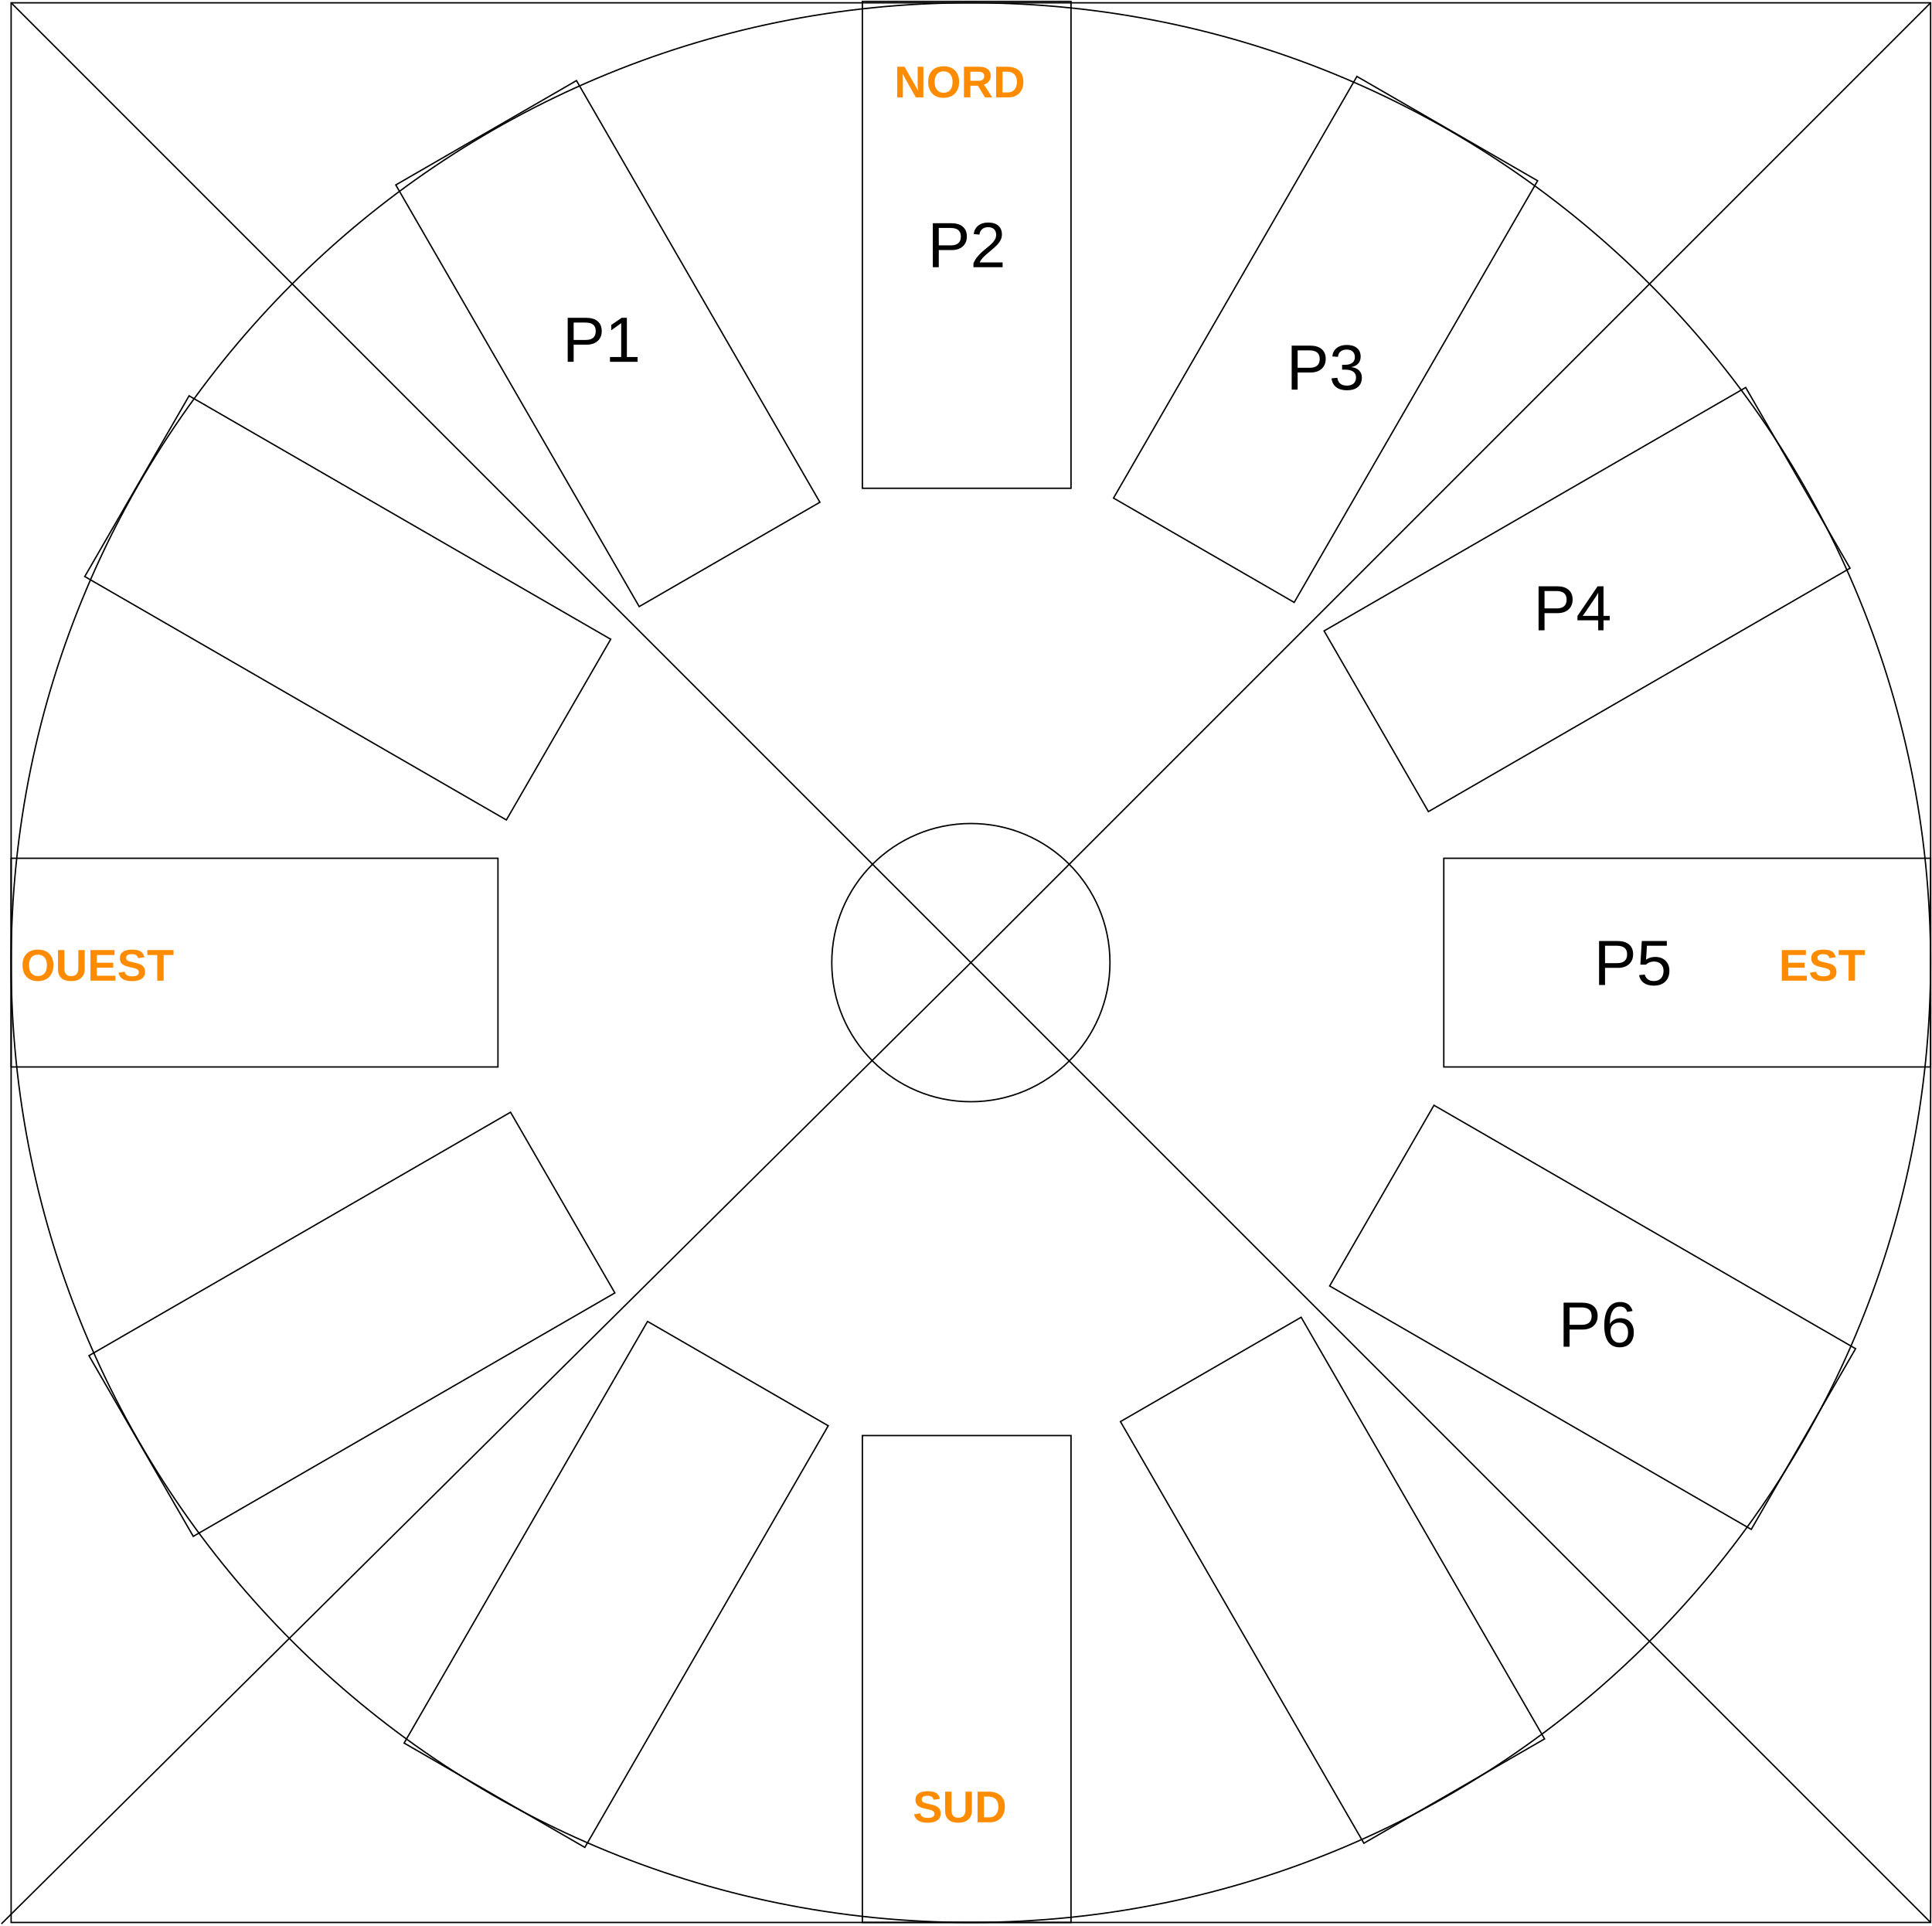
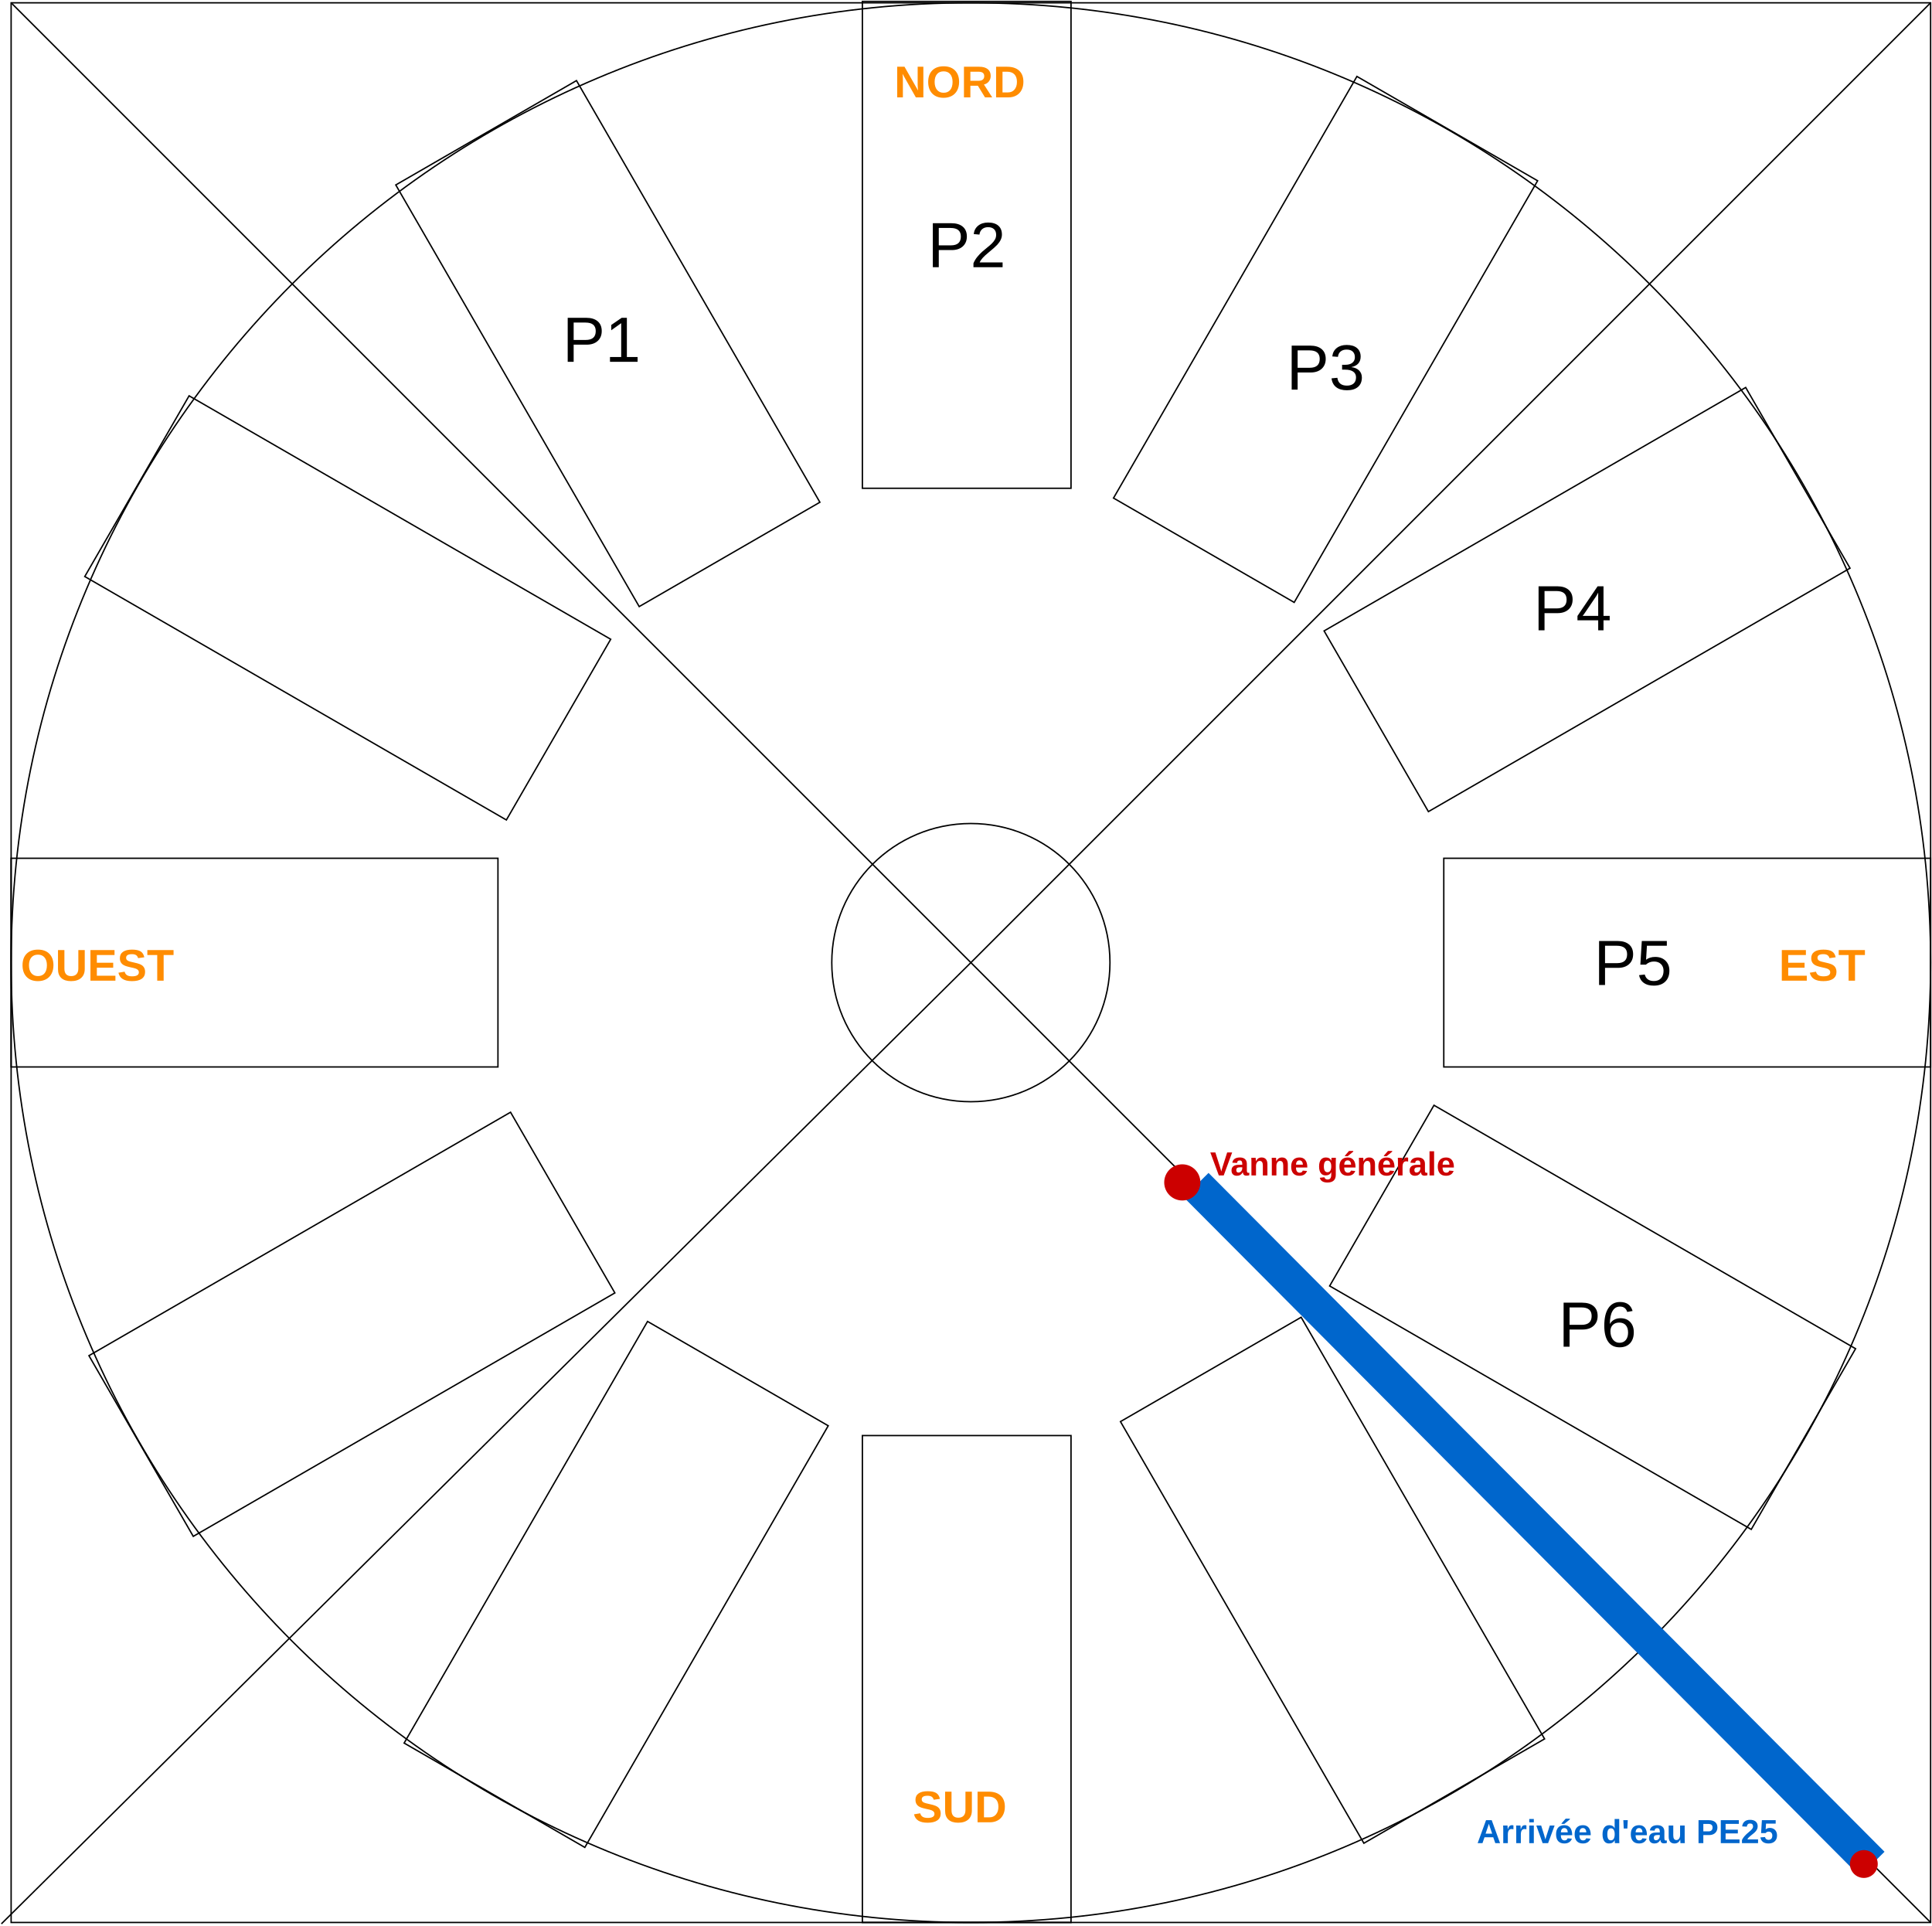
<svg xmlns="http://www.w3.org/2000/svg" viewBox="0 0 1389 1384" data-guides="{&quot;vertical&quot;:[],&quot;horizontal&quot;:[]}">
  <defs>
    <style>
      .terrain {
        fill: transparent;
        stroke: #000000;
        stroke-width: 1;
      }

      .pe25 {
        fill: none;
        stroke: #0066CC;
        stroke-width: 16;
        stroke-linecap: round;
        stroke-linejoin: round;
      }

      .pe25-principal {
        fill: #0066CC;
        stroke: #0066CC;
        stroke-width: 25;
      }

      .vanne {
        fill: #CC0000;
        stroke: none;
      }

      .collecteur {
        fill: #CC0000;
        stroke: #8B0000;
        stroke-width: 3;
      }

      .robinet {
        fill: #008000;
        stroke: #008000;
        stroke-width: 1;
      }

      .label-vanne {
        font-family: Arial;
        font-size: 24px;
        fill: #008000;
      }

      .label-collecteur {
        font-family: Arial;
        font-size: 22px;
        fill: #CC0000;
      }

      .label-eau {
        font-family: Arial;
        font-size: 24px;
        font-weight: bold;
        fill: #0066CC;
      }

      .quartier {
        font-family: Arial;
        font-size: 32px;
        font-weight: bold;
        fill: #FF8C00;
      }
    </style>
  </defs>
  <g id="terrain">
    <path class="terrain" id="tSvg114f3ac8fc0" title="Ellipse 2" d="M698 2C1079.076 2 1388 310.923 1388 692          C1388 1073.076 1079.076 1382 698 1382          C316.923 1382 8 1073.076 8 692          C8 310.923 316.923 2 698 2Z" />
    <path class="terrain" id="tSvgdcd24356a9" title="Rectangle 1" d="M8 2C468 2 928 2 1388 2          C1388 462 1388 922 1388 1382          C928 1382 468 1382 8 1382          C8 922 8 462 8 2Z" />
    <line class="terrain" id="tSvge2f3c9027e" title="QUART2" x1="698" y1="692" x2="1388" y2="1382" />
    <line class="terrain" id="tSvgdccaa349ec" title="QUART3" x1="698" y1="692" x2="1" y2="1383" />
    <line class="terrain" id="tSvg71ea931e4f" title="QUART4" x1="8" y1="2" x2="698" y2="692" />
    <line class="terrain" id="tSvg160b4eea15c" title="QUART1" x1="1388" y1="2" x2="698" y2="692" />
    <path class="terrain" id="tSvgd3f9ea660f" title="P0" d="M620 1C670 1 720 1 770 1          C770 117.667 770 234.333 770 351          C720 351 670 351 620 351          C620 234.333 620 117.667 620 1Z" />
    <path class="terrain" id="tSvg8ec0c5e1ad" title="P1" d="M975.548 54.946          C1018.849 79.946 1062.151 104.946 1105.452 129.946          C1047.119 230.982 988.785 332.018 930.452 433.054          C887.151 408.054 843.849 383.054 800.548 358.054          C858.881 257.018 917.215 155.982 975.548 54.946Z" />
    <path class="terrain" id="tSvg7443e932ae" title="P11" d="M284.548 132.946          C327.849 107.946 371.151 82.946 414.452 57.946          C472.785 158.982 531.119 260.018 589.452 361.054          C546.151 386.054 502.849 411.054 459.548 436.054          C401.215 335.018 342.881 233.982 284.548 132.946Z" />
    <path class="terrain" id="tSvg18c064280a4" title="P8" d="M138.946 1104.452          C113.946 1061.151 88.946 1017.849 63.946 974.548          C164.982 916.215 266.018 857.881 367.054 799.548          C392.054 842.849 417.054 886.151 442.054 929.452          C341.018 987.785 239.982 1046.119 138.946 1104.452Z" />
    <path class="terrain" id="tSvg57b8662222" title="P10" d="M60.946 414.452          C85.946 371.151 110.946 327.849 135.946 284.548          C236.982 342.881 338.018 401.215 439.054 459.548          C414.054 502.849 389.054 546.151 364.054 589.452          C263.018 531.119 161.982 472.785 60.946 414.452Z" />
    <path class="terrain" id="tSvgd7ac58eff5" title="P7" d="M420.452 1328.054          C377.151 1303.054 333.849 1278.054 290.548 1253.054          C348.881 1152.018 407.215 1050.982 465.548 949.946          C508.849 974.946 552.151 999.946 595.452 1024.946          C537.119 1125.982 478.785 1227.018 420.452 1328.054Z" />
    <path class="terrain" id="tSvg10995cc969d" title="P5" d="M1110.452 1250.054          C1067.151 1275.054 1023.849 1300.054 980.548 1325.054          C922.215 1224.018 863.881 1122.982 805.548 1021.946          C848.849 996.946 892.151 971.946 935.452 946.946          C993.785 1047.982 1052.119 1149.018 1110.452 1250.054Z" />
    <path class="terrain" id="tSvgccd884f1ce" title="P4" d="M1334.054 969.548          C1309.054 1012.849 1284.054 1056.151 1259.054 1099.452          C1158.018 1041.119 1056.982 982.785 955.946 924.452          C980.946 881.151 1005.946 837.849 1030.946 794.548          C1131.982 852.881 1233.018 911.215 1334.054 969.548Z" />
    <path class="terrain" id="tSvg7b1d59572c" title="P2" d="M1255.054 278.548          C1280.054 321.849 1305.054 365.151 1330.054 408.452          C1229.018 466.785 1127.982 525.119 1026.946 583.452          C1001.946 540.151 976.946 496.849 951.946 453.548          C1052.982 395.215 1154.018 336.881 1255.054 278.548Z" />
    <path class="terrain" id="tSvg7acda4f5d7" title="P9" d="M8 617C124.667 617 241.333 617 358 617          C358 667 358 717 358 767          C241.333 767 124.667 767 8 767          C8 717 8 667 8 617Z" />
    <path class="terrain" id="tSvg72eedf596c" title="P3" d="M1038 617C1154.667 617 1271.333 617 1388 617          C1388 667 1388 717 1388 767          C1271.333 767 1154.667 767 1038 767          C1038 717 1038 667 1038 617Z" />
    <path class="terrain" id="tSvg123309966f4" title="P6" d="M620 1032C670 1032 720 1032 770 1032          C770 1148.667 770 1265.333 770 1382          C720 1382 670 1382 620 1382          C620 1265.333 620 1148.667 620 1032Z" />
    <g id="labels-parcelles" font-family="Arial" font-size="46" fill="#000000" text-anchor="middle">
      <text x="432.5" y="260.1">P1</text>
      <text x="695" y="192.1">P2</text>
      <text x="953" y="280.1">P3</text>
      <text x="1130.5" y="453.1">P4</text>
      <text x="1174" y="708.1">P5</text>
      <text x="1148.5" y="968.1">P6</text>
    </g>
    <path class="terrain" id="tSvg167272cef4e" title="Ellipse 3" d="M698 592          C753.229 592 798 636.771 798 692          C798 747.229 753.229 792 698 792          C642.771 792 598 747.229 598 692          C598 636.771 642.771 592 698 592Z" />
    <text x="690" y="70" class="quartier" text-anchor="middle">NORD</text>
    <text x="1310" y="705" class="quartier" text-anchor="middle">EST</text>
    <text x="690" y="1310" class="quartier" text-anchor="middle">SUD</text>
    <text x="70" y="705" class="quartier" text-anchor="middle">OUEST</text>
  </g>
-   <g id="etape-1" data-etape="1" data-description="Arrivée PE25 et vanne générale" style="display:none">
+   <g id="etape-1" data-etape="1" data-description="Arrivée PE25 et vanne générale">
    <line class="pe25-principal" id="pe25-arrivee" x1="1346" y1="1340" x2="860" y2="852" />
    <circle class="vanne" cx="1340" cy="1340" r="10" />
    <circle class="vanne" cx="850" cy="850" r="13" />
    <text x="1170" y="1325" class="label-eau" text-anchor="middle">
      Arrivée d'eau PE25
    </text>
    <text x="870" y="845" font-family="Arial" font-size="24" font-weight="bold" fill="#CC0000">
      Vanne générale
    </text>
  </g>
  <g id="etape-2" data-etape="2" data-description="Départ PE25 vers le collecteur AQ1" style="display:none">
    <line class="pe25" id="pe25-vers-aq1" x1="850" y1="846" x2="698" y2="511.19" />
    <circle class="collecteur" cx="698" cy="511.19" r="16" />
    <text x="720" y="505" class="label-collecteur">
      Regard / Collecteur AQ1
    </text>
  </g>
  <g id="etape-3" data-etape="3" data-description="Distribution PE25 vers P1, P2 et P3" style="display:none">
    <line class="pe25" id="pe25-aq1-p1" x1="698" y1="511.19" x2="507" y2="416.75" />
    <line class="pe25" id="pe25-aq1-p2" x1="698" y1="511.19" x2="691" y2="362" />
    <line class="pe25" id="pe25-aq1-p3" x1="698" y1="511.19" x2="888" y2="402" />
    <path class="robinet" d="M516.586 356              L543 416.75              H490.173 Z" />
    <text x="550" y="405" class="label-vanne">
      Vanne P1
    </text>
    <path class="robinet" d="M704.586 316.625              L731 377.375              H678.173 Z" />
    <text x="735" y="370" class="label-vanne">
      Vanne P2
    </text>
    <path class="robinet" d="M873.92 356              L900.334 416.75              H847.506 Z" />
    <text x="905" y="410" class="label-vanne">
      Vanne P3
    </text>
  </g>
</svg>
